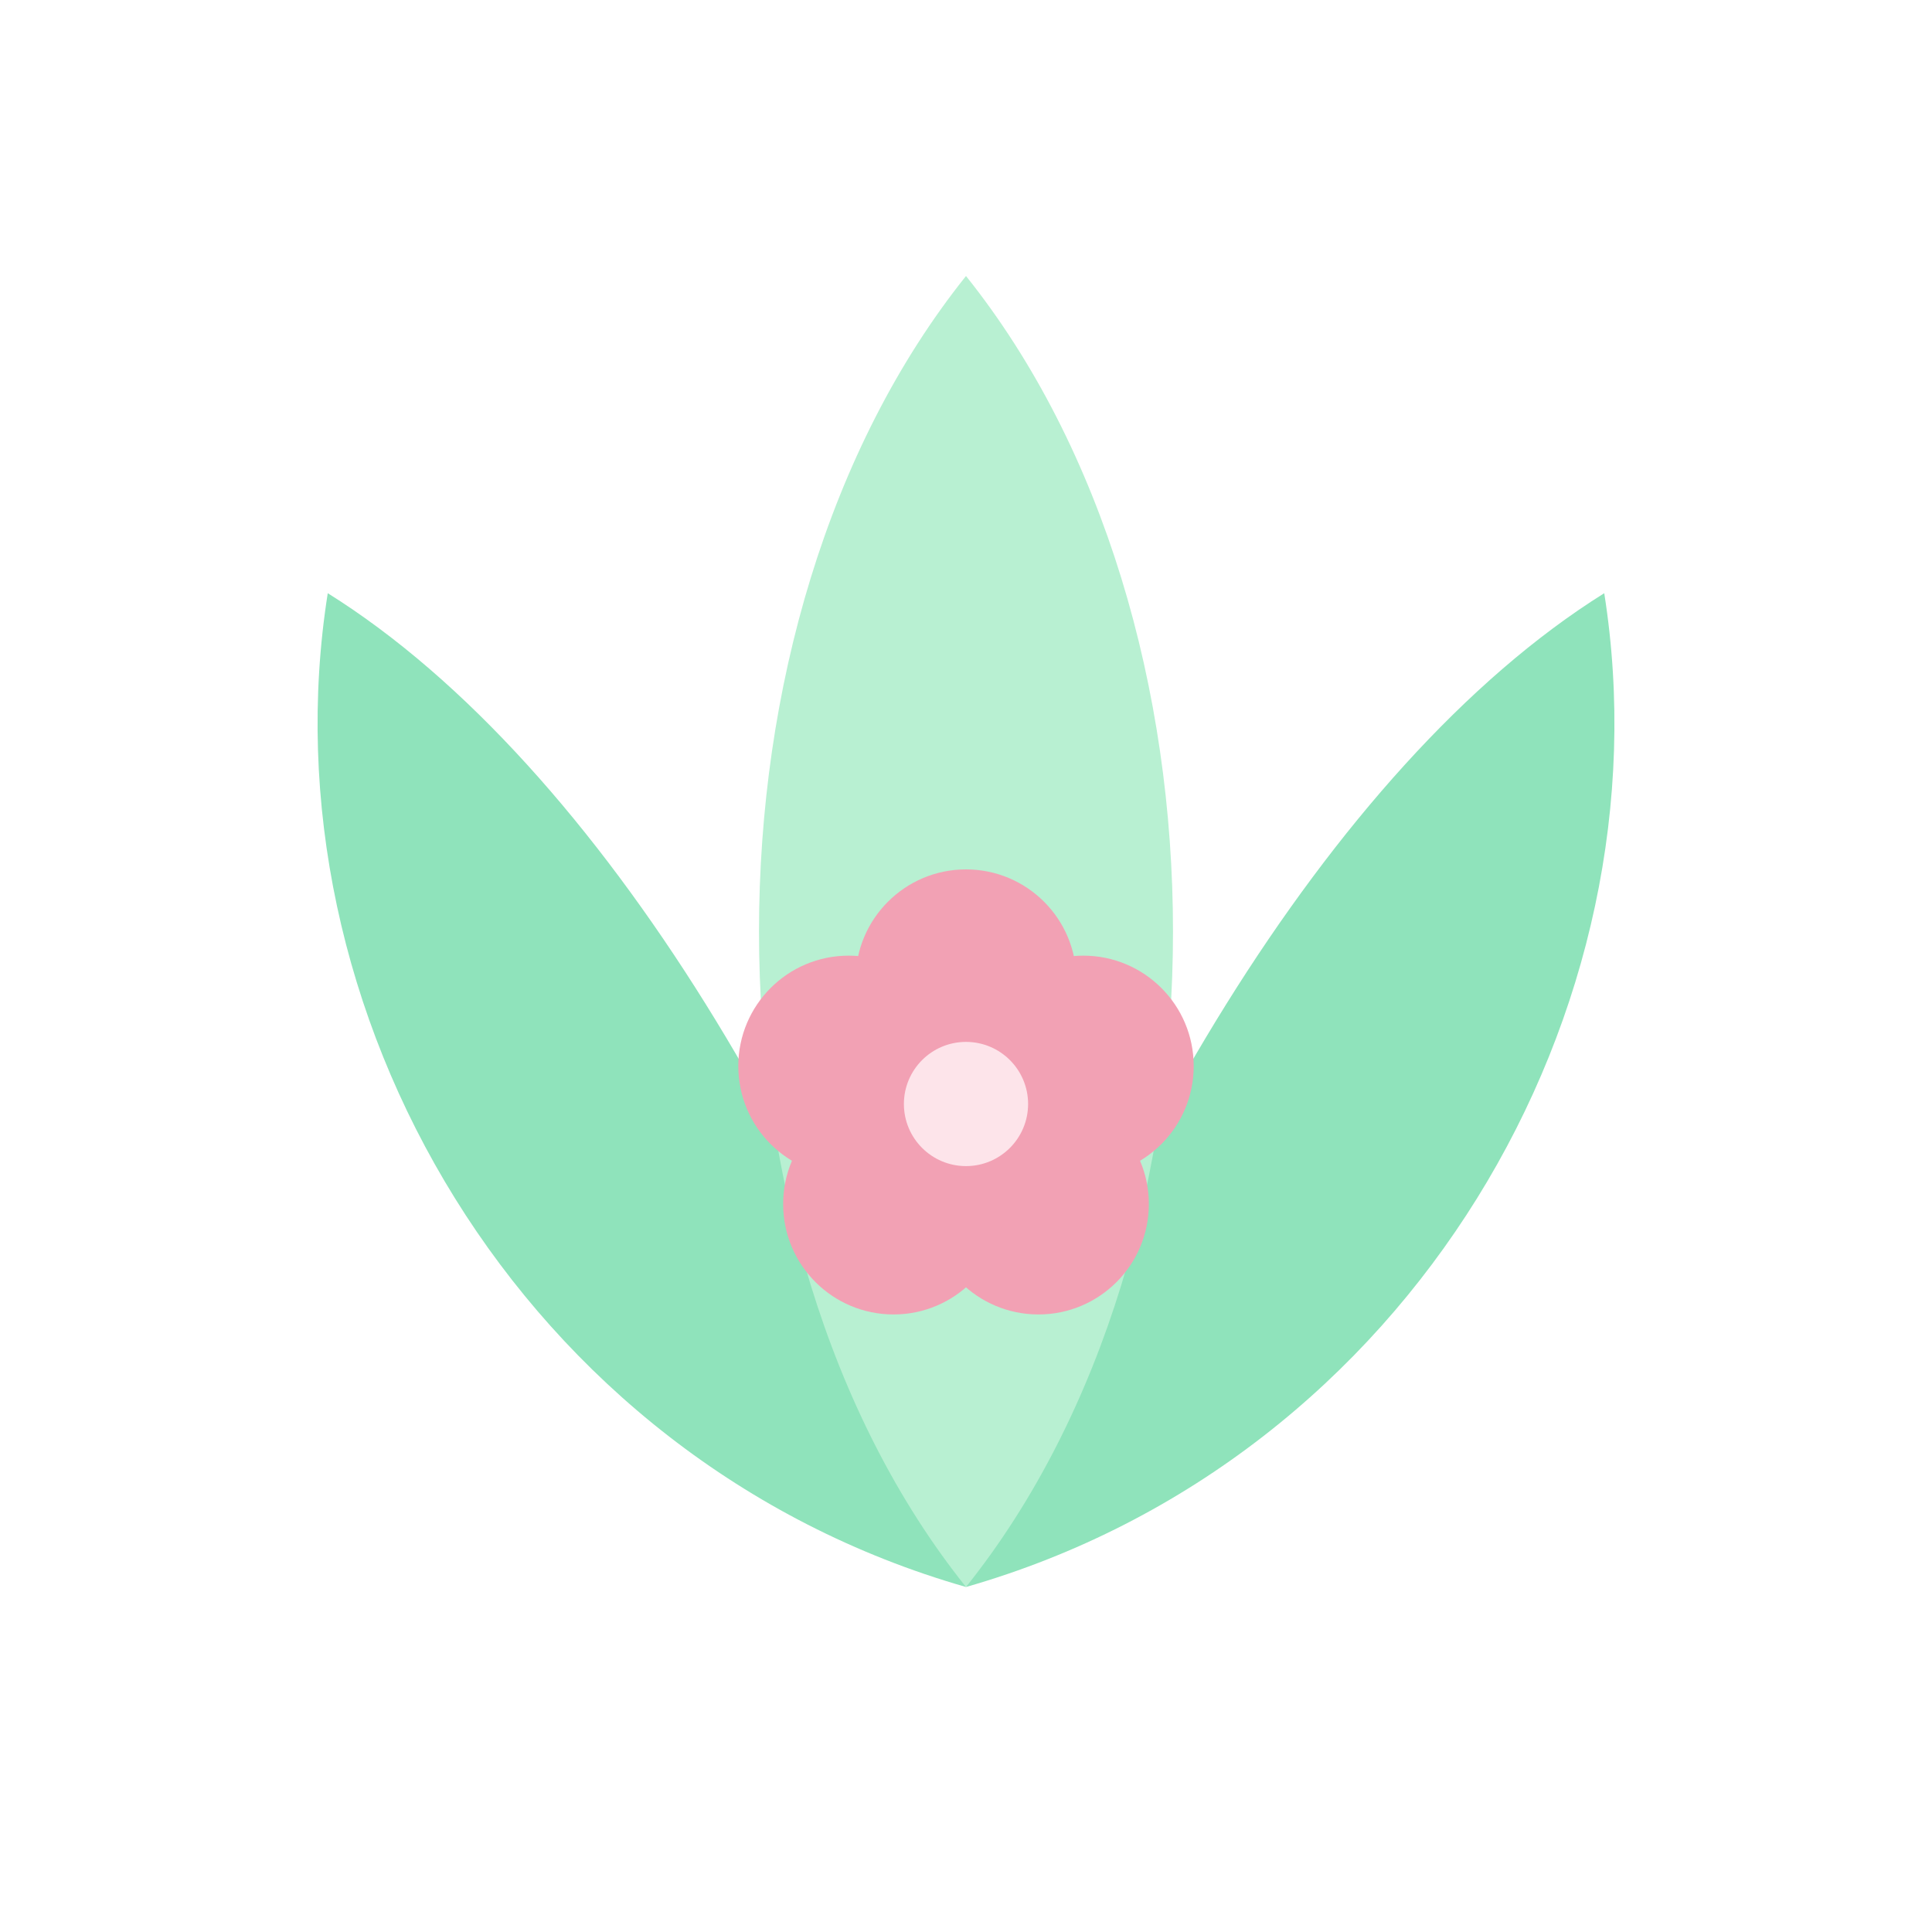
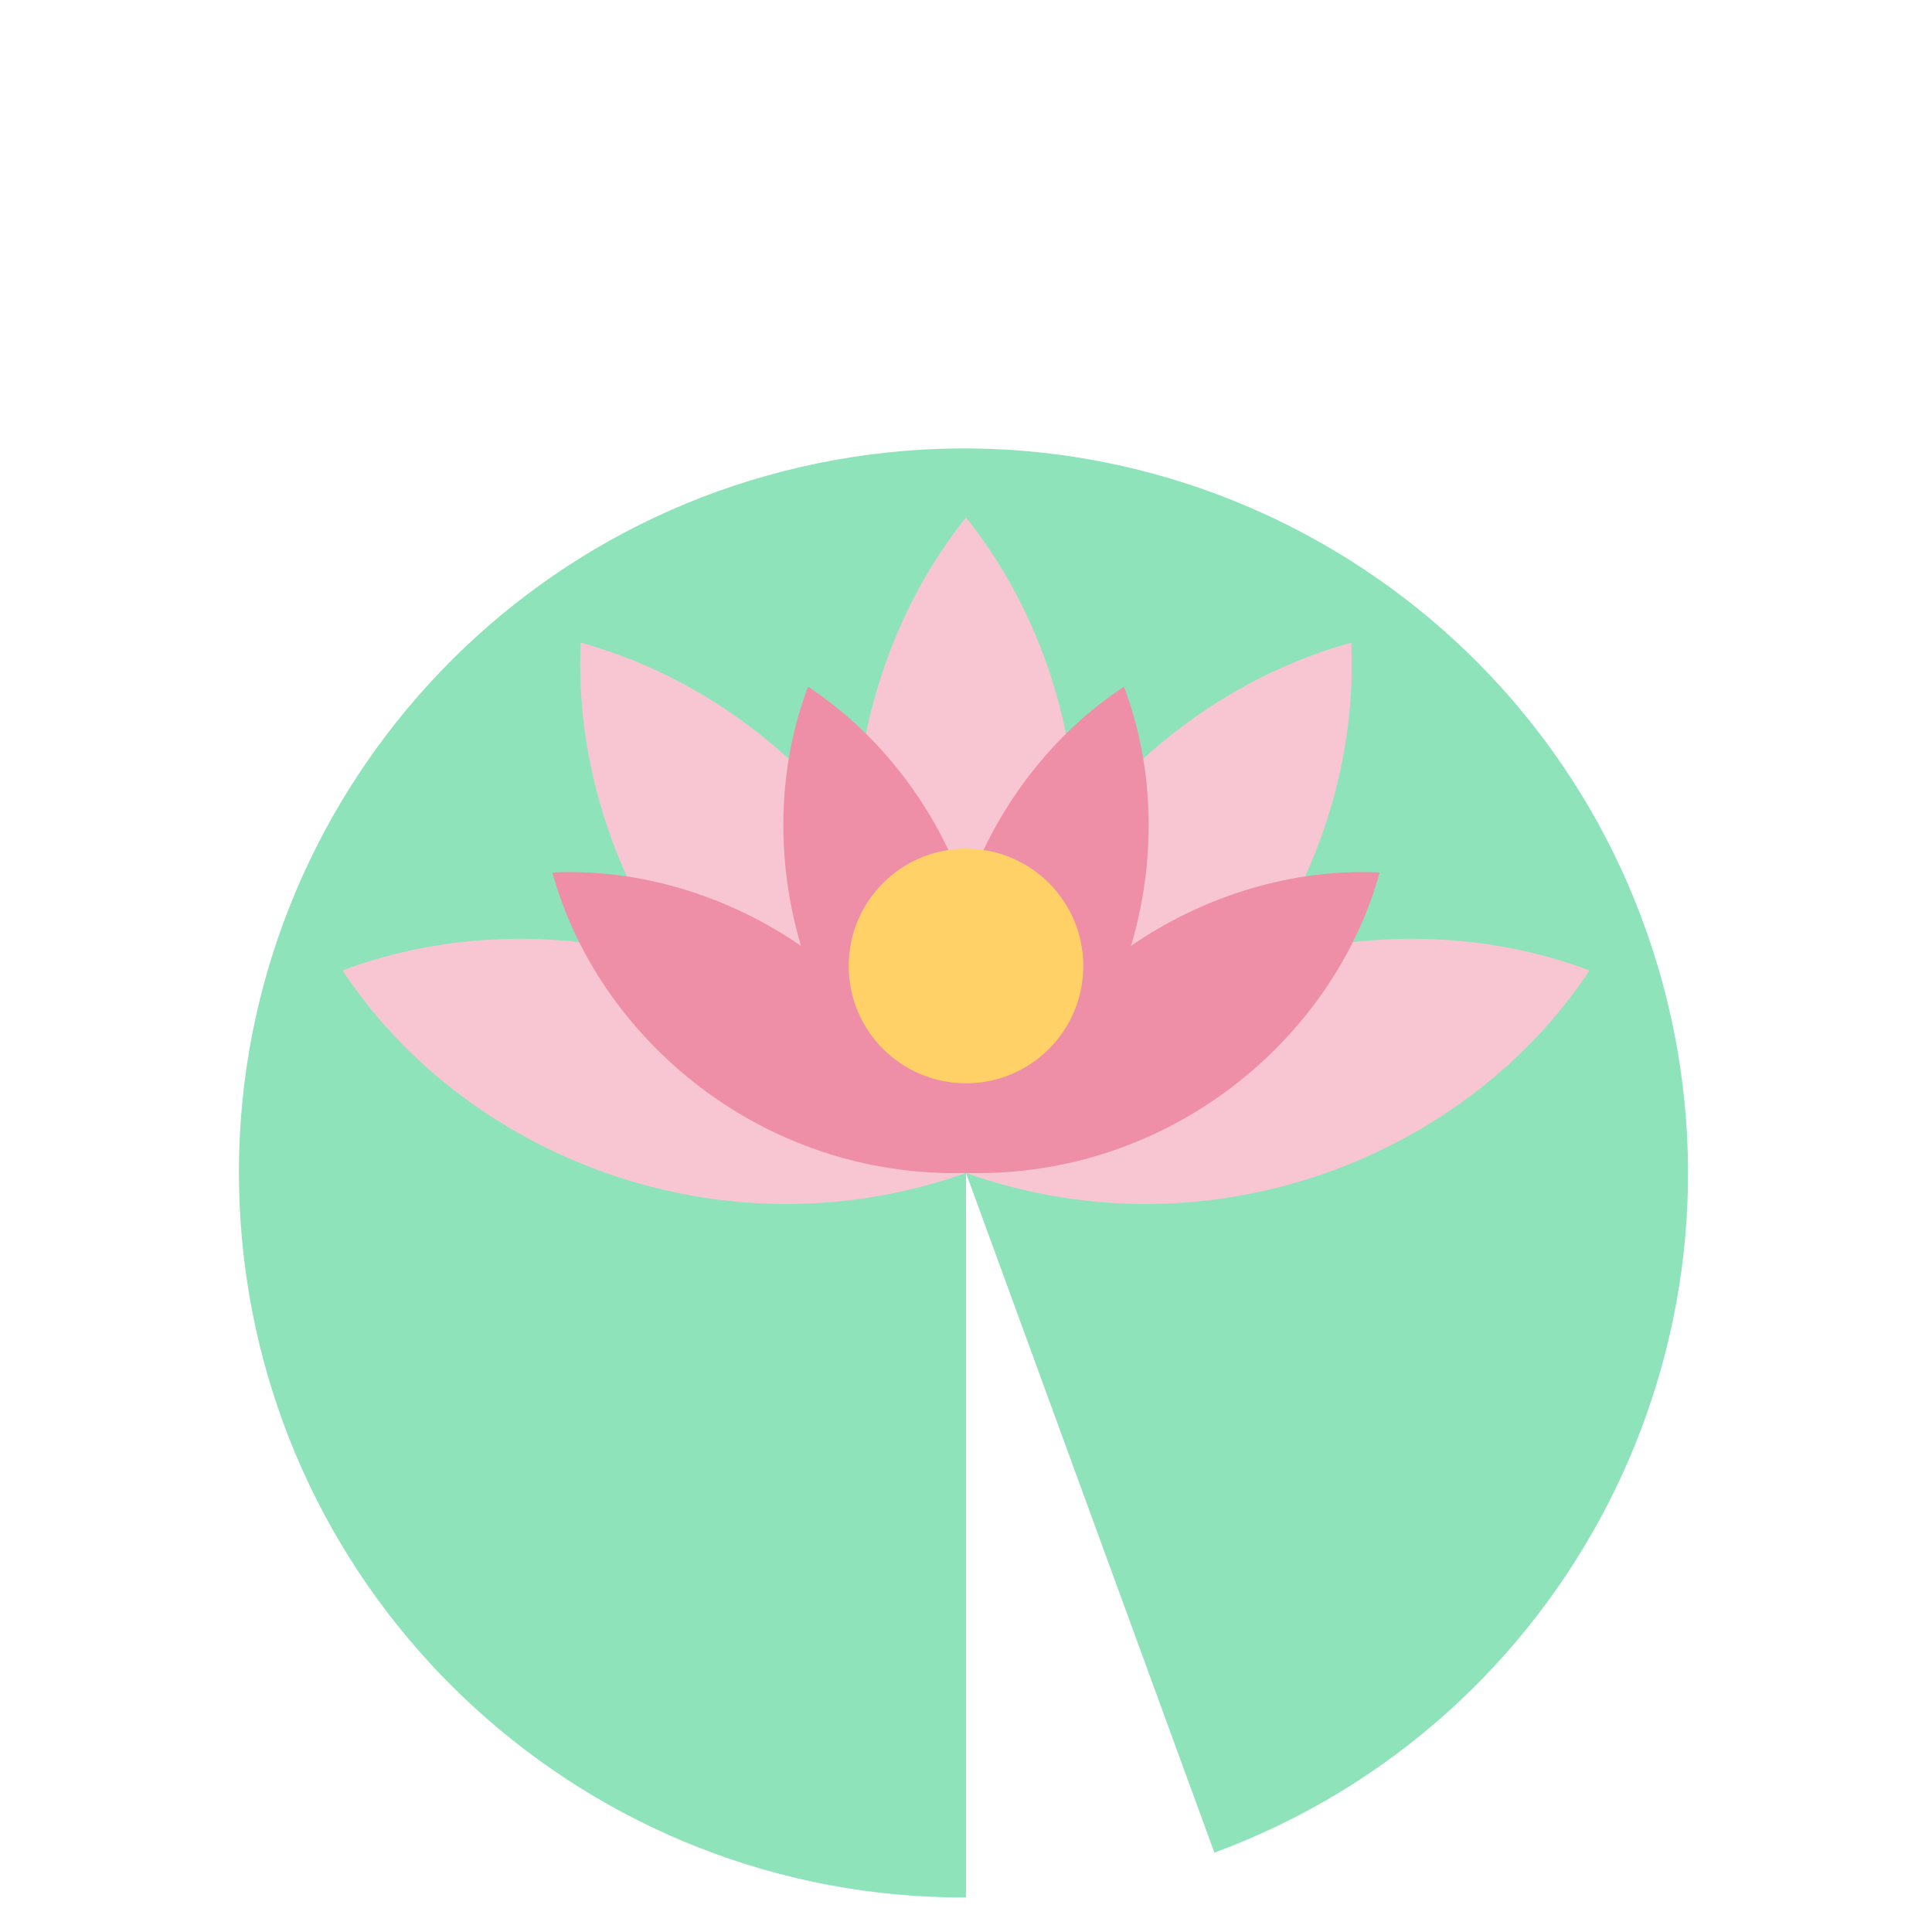
<svg xmlns="http://www.w3.org/2000/svg" viewBox="4 4 56 56">
-   <g transform="translate(32 50)">
-     <path d="M0 0C-10-9-11-24-4-34C1-26 2-12 0 0Z" fill="#8fe3bb" transform="rotate(-26)" />
-     <path d="M0 0C10-9 11-24 4-34C-1-26-2-12 0 0Z" fill="#8fe3bb" transform="rotate(26)" />
-     <path d="M0 0C-8-10-8-28 0-38C8-28 8-10 0 0Z" fill="#b8f0d2" />
-     <g transform="translate(0 -14)" fill="#f2a1b4">
-       <circle cx="0" cy="-3.6" r="3.2" />
-       <circle cx="3.4" cy="-1.1" r="3.2" />
-       <circle cx="2.1" cy="2.9" r="3.2" />
-       <circle cx="-2.1" cy="2.9" r="3.2" />
-       <circle cx="-3.4" cy="-1.1" r="3.2" />
-       <circle cx="0" cy="0" r="1.8" fill="#fde4ea" />
+   <path d="M32 59A21 21 0 1 1 39.2 57.7L32 38Z" fill="#8fe3bb" />
+   <g transform="translate(32 38)">
+     <g fill="#f8c6d2">
+       <path d="M0 0C-4.6-6-4-14 0-19C4-14 4.6-6 0 0Z" transform="rotate(-72)" />
+       <path d="M0 0C-4.6-6-4-14 0-19C4-14 4.6-6 0 0Z" transform="rotate(-36)" />
+       <path d="M0 0C-4.6-6-4-14 0-19C4-14 4.6-6 0 0Z" transform="rotate(0)" />
+       <path d="M0 0C-4.6-6-4-14 0-19C4-14 4.6-6 0 0Z" transform="rotate(36)" />
+       <path d="M0 0C-4.6-6-4-14 0-19C4-14 4.6-6 0 0Z" transform="rotate(72)" />
    </g>
+     <g fill="#ee8ea7">
+       <path d="M0 0C-4.6-6-4-14 0-19C4-14 4.6-6 0 0Z" transform="rotate(-54) scale(.78)" />
+       <path d="M0 0C-4.6-6-4-14 0-19C4-14 4.6-6 0 0Z" transform="rotate(-18) scale(.78)" />
+       <path d="M0 0C-4.6-6-4-14 0-19C4-14 4.6-6 0 0Z" transform="rotate(18) scale(.78)" />
+       <path d="M0 0C-4.6-6-4-14 0-19C4-14 4.6-6 0 0Z" transform="rotate(54) scale(.78)" />
+     </g>
+     <circle cy="-6" r="3.4" fill="#ffd166" />
  </g>
</svg>
